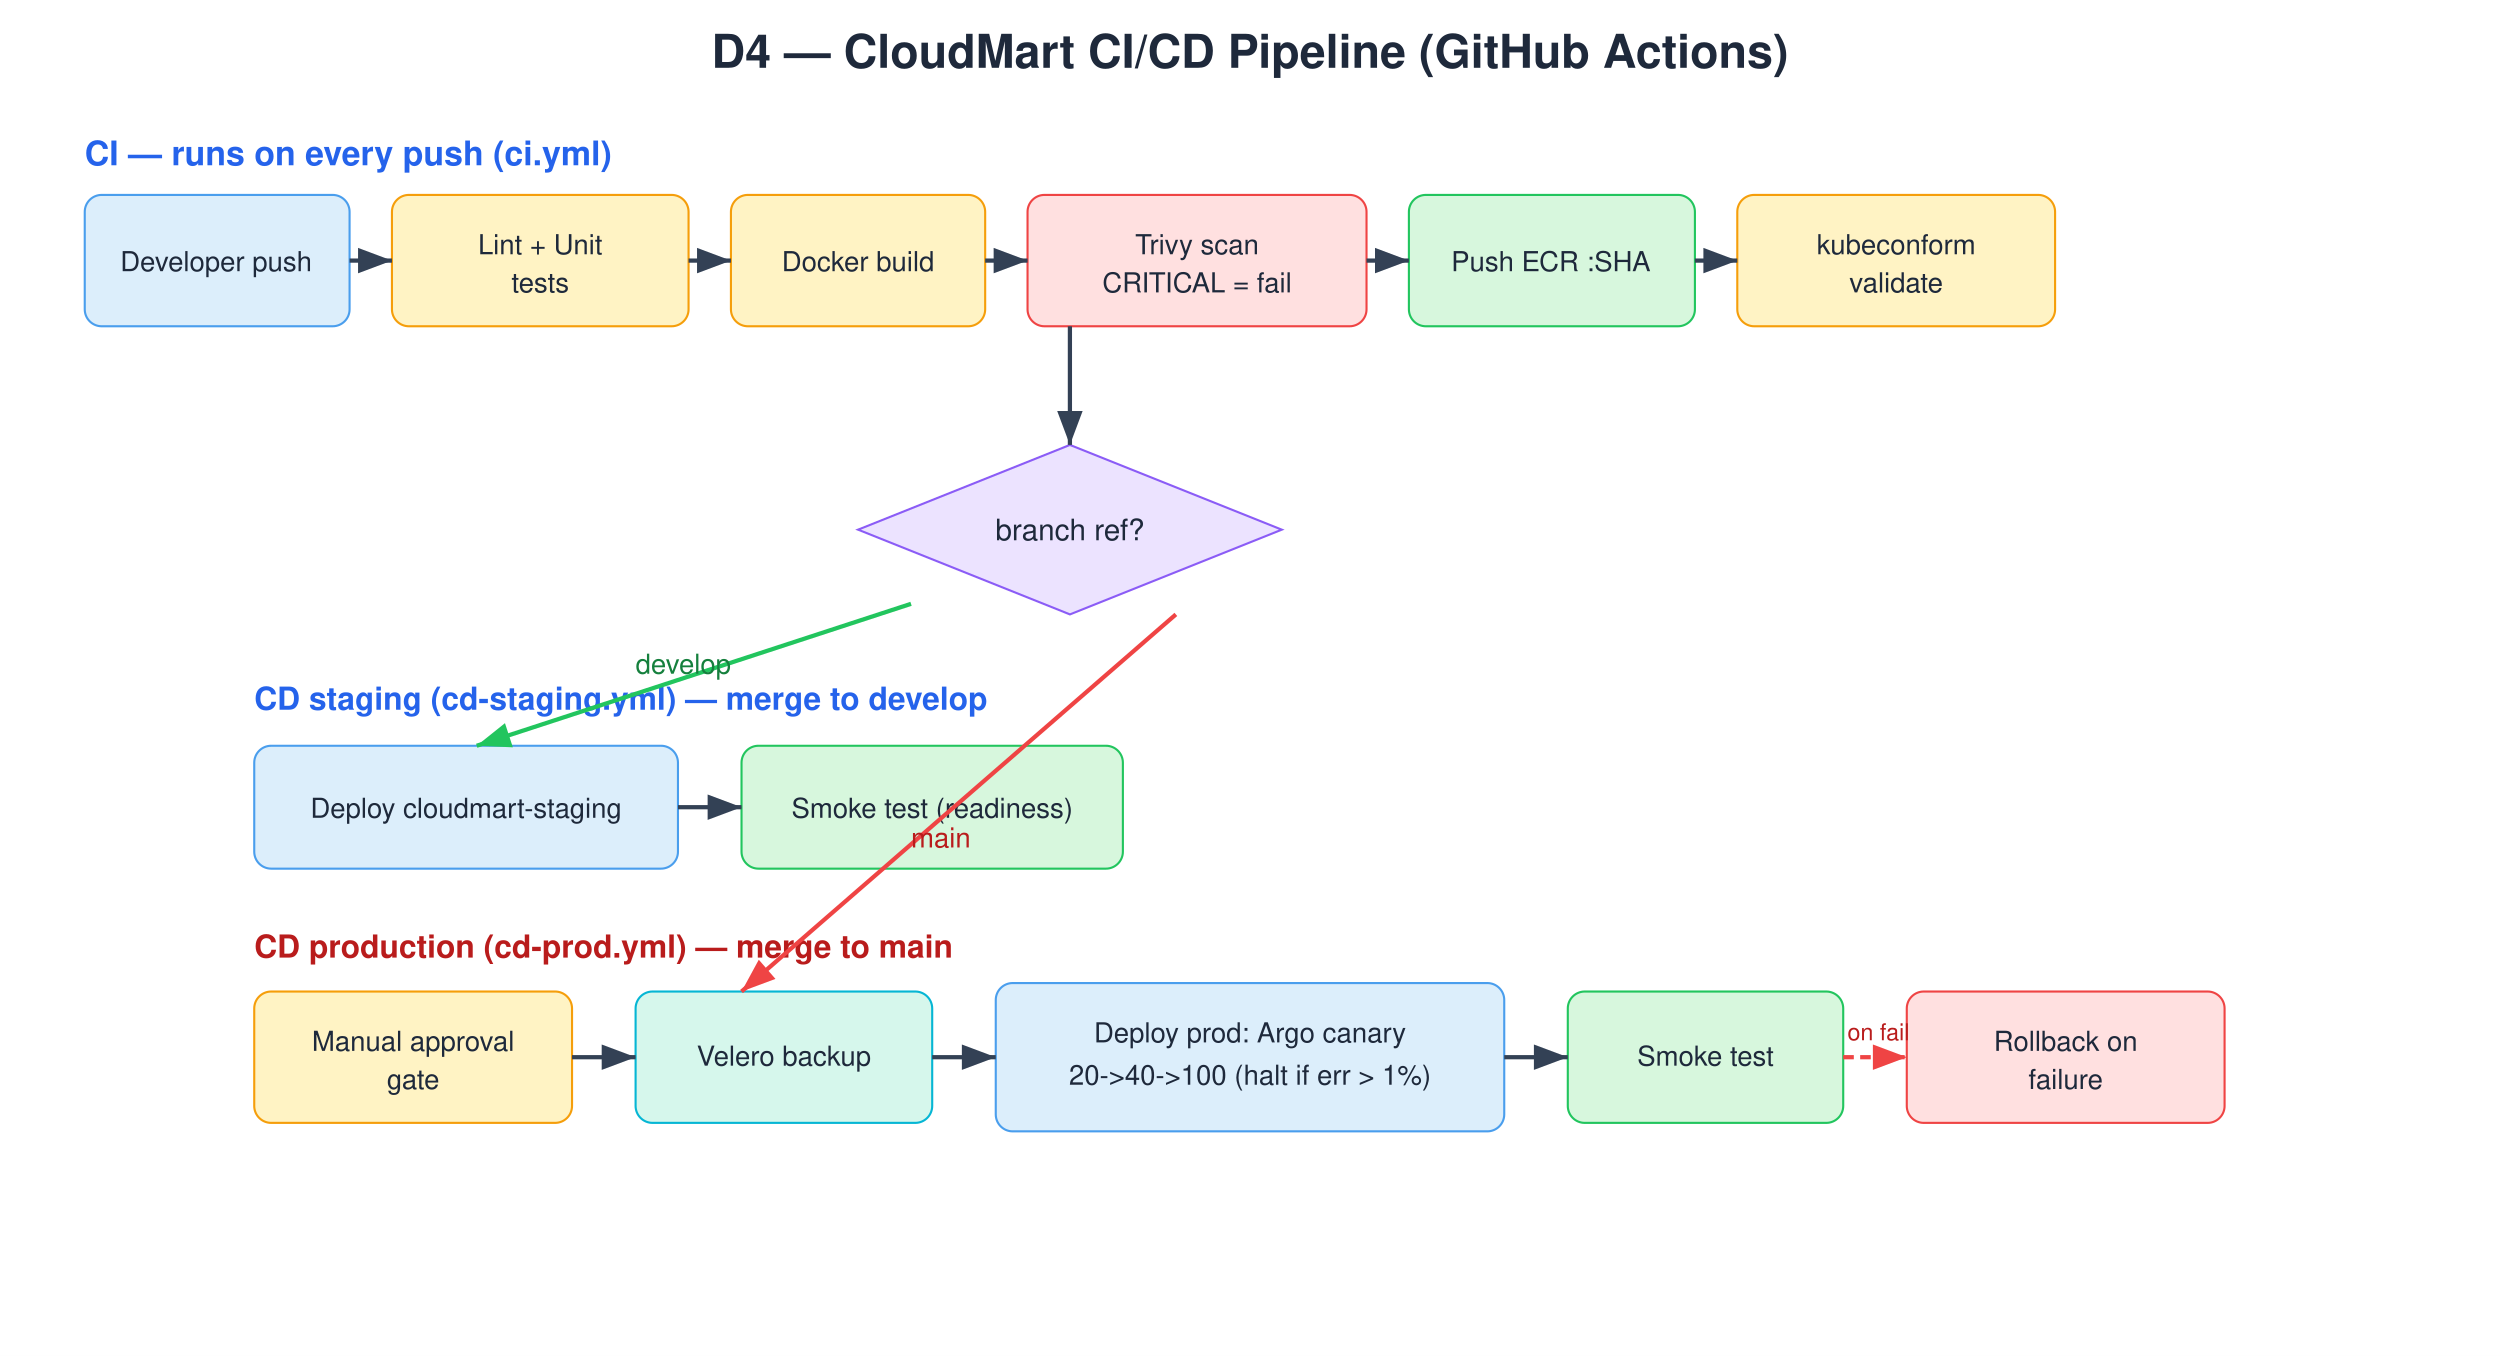
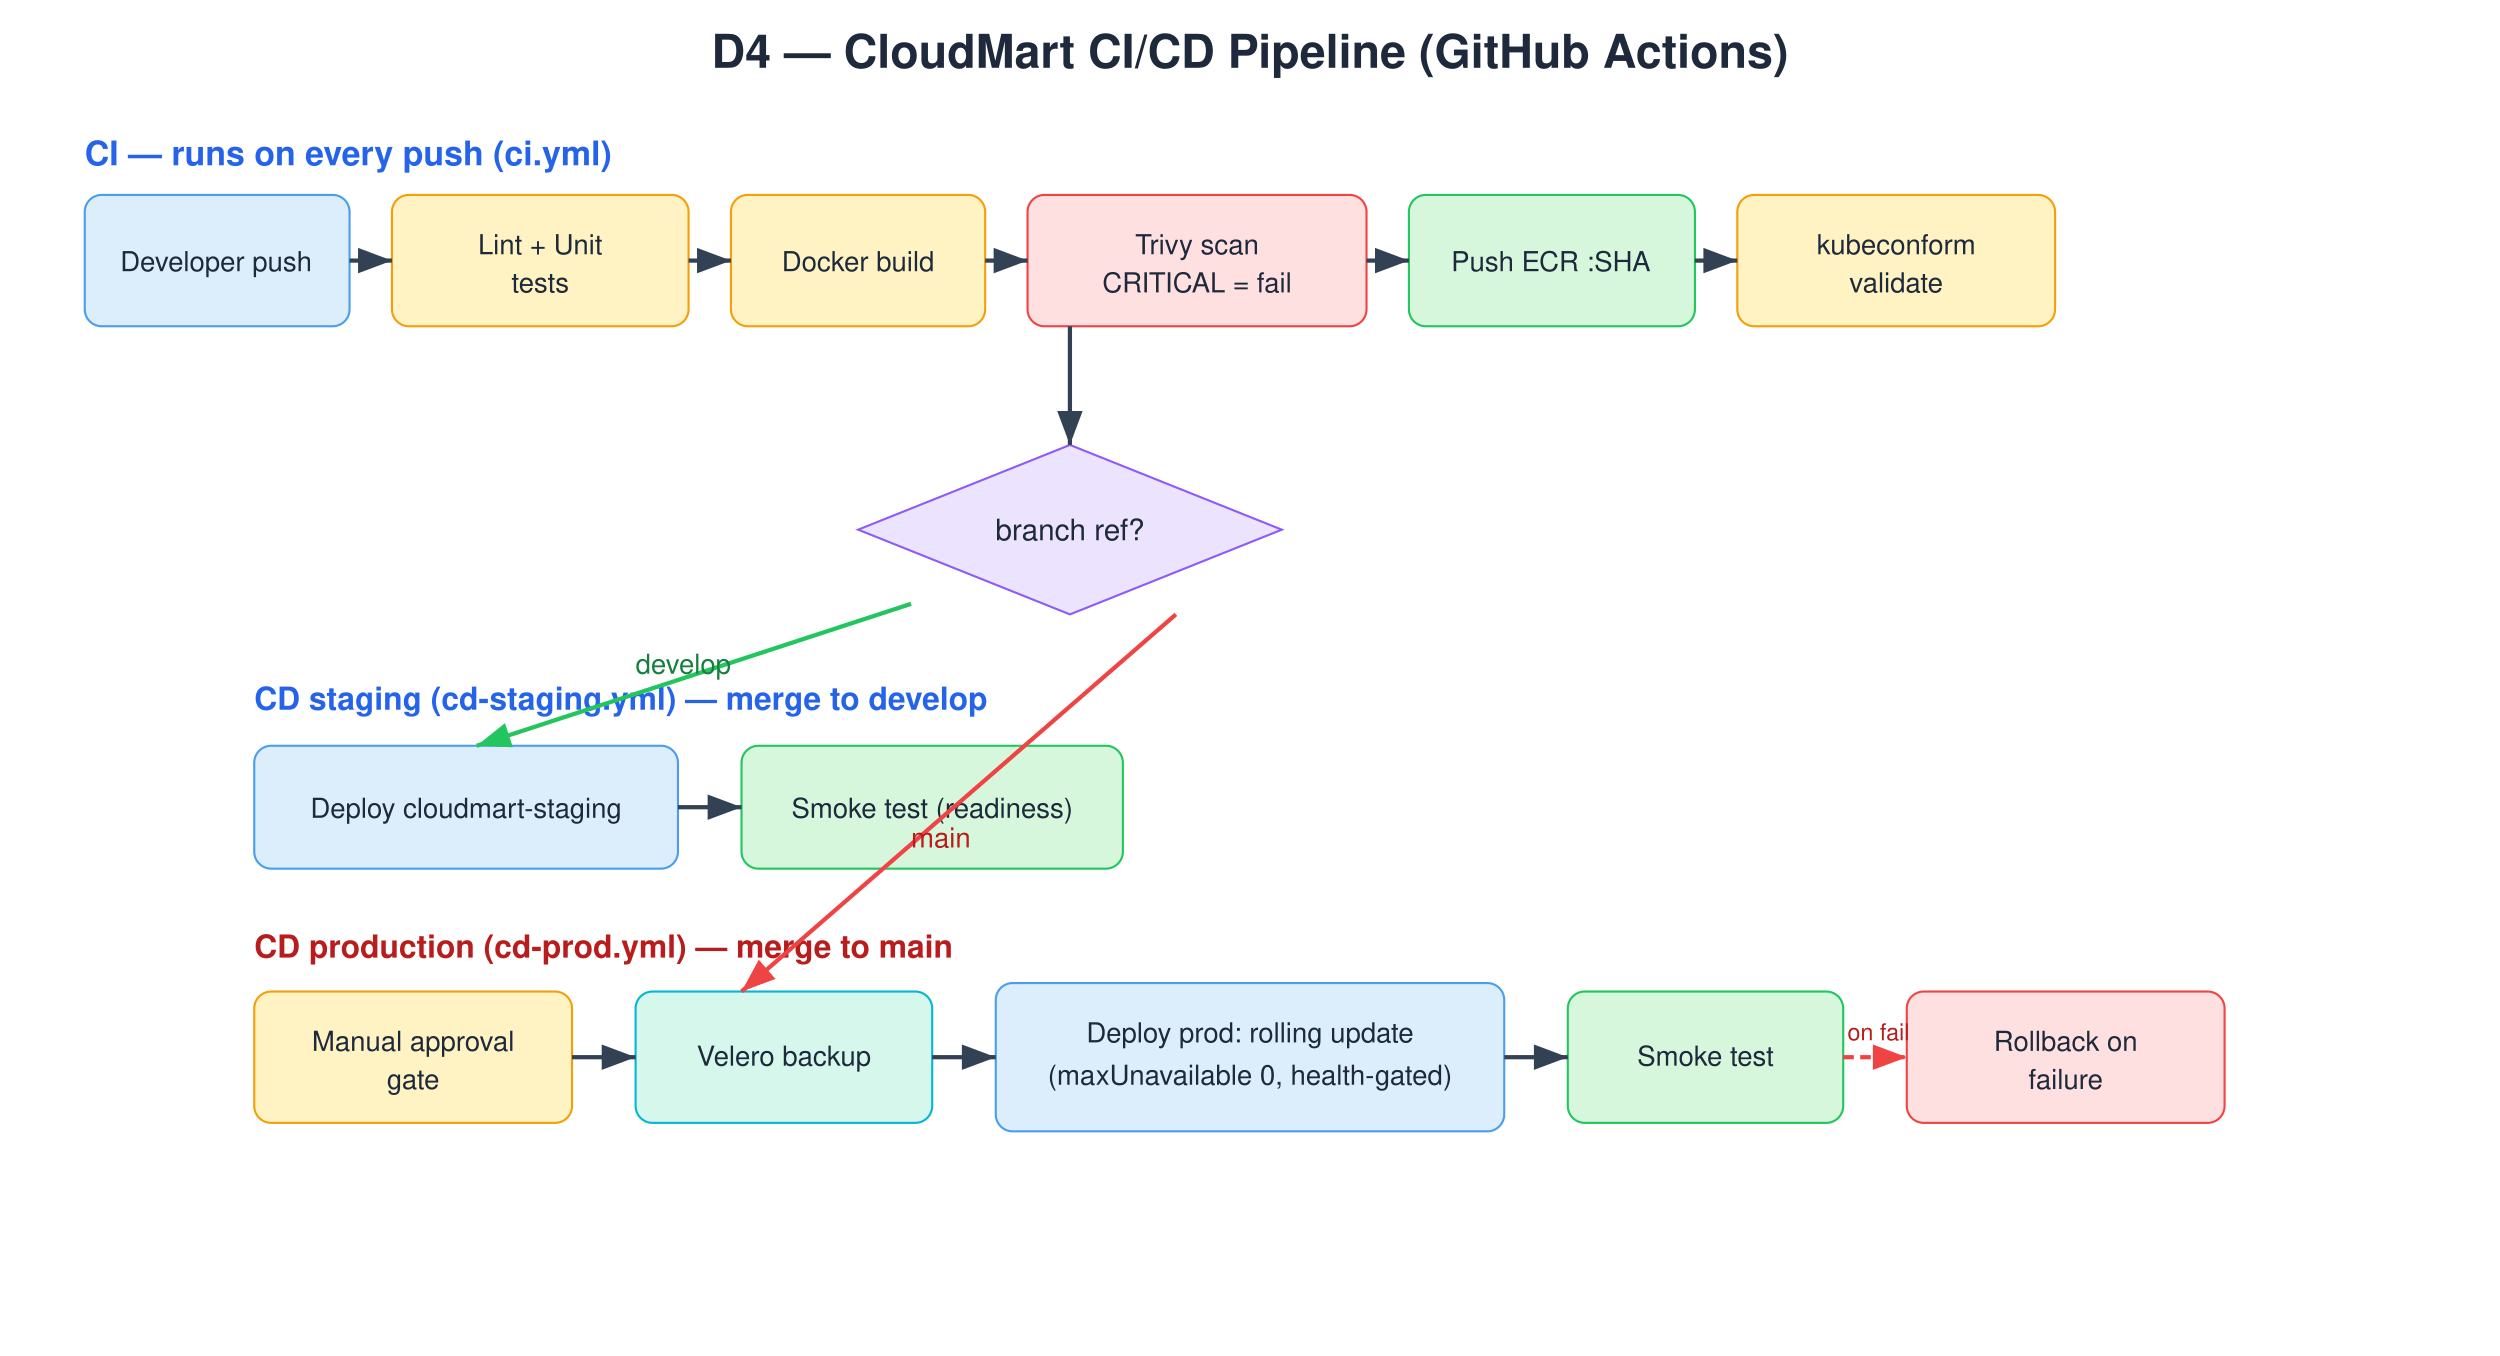
<svg xmlns="http://www.w3.org/2000/svg" viewBox="0 0 1180 640" font-family="Segoe UI, Helvetica, Arial, sans-serif">
  <defs>
    <marker id="ad" markerWidth="10" markerHeight="10" refX="8" refY="3" orient="auto">
      <path d="M0,0 L8,3 L0,6 Z" fill="#334155" />
    </marker>
    <marker id="ag" markerWidth="10" markerHeight="10" refX="8" refY="3" orient="auto">
      <path d="M0,0 L8,3 L0,6 Z" fill="#22c55e" />
    </marker>
    <marker id="ar" markerWidth="10" markerHeight="10" refX="8" refY="3" orient="auto">
      <path d="M0,0 L8,3 L0,6 Z" fill="#ef4444" />
    </marker>
  </defs>
  <rect width="1180" height="640" fill="#ffffff" />
  <text x="590" y="32" text-anchor="middle" font-size="22" font-weight="700" fill="#1e293b">D4 — CloudMart CI/CD Pipeline (GitHub Actions)</text>
  <text x="40" y="78" font-size="16" font-weight="600" fill="#2563eb">CI — runs on every push (ci.yml)</text>
  <rect x="40" y="92" width="125" height="62" rx="8" fill="#dceefb" stroke="#4a9eed" />
  <text x="102" y="128" text-anchor="middle" font-size="13" fill="#1e293b">Developer push</text>
  <rect x="185" y="92" width="140" height="62" rx="8" fill="#fff3c4" stroke="#f59e0b" />
  <text x="255" y="120" text-anchor="middle" font-size="13" fill="#1e293b">Lint + Unit</text>
  <text x="255" y="138" text-anchor="middle" font-size="13" fill="#1e293b">tests</text>
  <rect x="345" y="92" width="120" height="62" rx="8" fill="#fff3c4" stroke="#f59e0b" />
  <text x="405" y="128" text-anchor="middle" font-size="13" fill="#1e293b">Docker build</text>
  <rect x="485" y="92" width="160" height="62" rx="8" fill="#ffe0e0" stroke="#ef4444" />
  <text x="565" y="120" text-anchor="middle" font-size="13" fill="#1e293b">Trivy scan</text>
  <text x="565" y="138" text-anchor="middle" font-size="13" fill="#1e293b">CRITICAL = fail</text>
  <rect x="665" y="92" width="135" height="62" rx="8" fill="#d7f7dd" stroke="#22c55e" />
  <text x="732" y="128" text-anchor="middle" font-size="13" fill="#1e293b">Push ECR :SHA</text>
  <rect x="820" y="92" width="150" height="62" rx="8" fill="#fff3c4" stroke="#f59e0b" />
  <text x="895" y="120" text-anchor="middle" font-size="13" fill="#1e293b">kubeconform</text>
  <text x="895" y="138" text-anchor="middle" font-size="13" fill="#1e293b">validate</text>
  <line x1="165" y1="123" x2="185" y2="123" stroke="#334155" stroke-width="2" marker-end="url(#ad)" />
  <line x1="325" y1="123" x2="345" y2="123" stroke="#334155" stroke-width="2" marker-end="url(#ad)" />
  <line x1="465" y1="123" x2="485" y2="123" stroke="#334155" stroke-width="2" marker-end="url(#ad)" />
  <line x1="645" y1="123" x2="665" y2="123" stroke="#334155" stroke-width="2" marker-end="url(#ad)" />
  <line x1="800" y1="123" x2="820" y2="123" stroke="#334155" stroke-width="2" marker-end="url(#ad)" />
  <polygon points="505,210 605,250 505,290 405,250" fill="#ece3ff" stroke="#8b5cf6" />
  <text x="505" y="255" text-anchor="middle" font-size="14" fill="#1e293b">branch ref?</text>
  <line x1="505" y1="154" x2="505" y2="210" stroke="#334155" stroke-width="2" marker-end="url(#ad)" />
  <text x="120" y="335" font-size="15" font-weight="600" fill="#2563eb">CD staging (cd-staging.yml) — merge to develop</text>
  <rect x="120" y="352" width="200" height="58" rx="8" fill="#dceefb" stroke="#4a9eed" />
  <text x="220" y="386" text-anchor="middle" font-size="13" fill="#1e293b">Deploy cloudmart-staging</text>
  <rect x="350" y="352" width="180" height="58" rx="8" fill="#d7f7dd" stroke="#22c55e" />
  <text x="440" y="386" text-anchor="middle" font-size="13" fill="#1e293b">Smoke test (readiness)</text>
  <line x1="320" y1="381" x2="350" y2="381" stroke="#334155" stroke-width="2" marker-end="url(#ad)" />
  <line x1="430" y1="285" x2="225" y2="352" stroke="#22c55e" stroke-width="2" marker-end="url(#ag)" />
  <text x="300" y="318" font-size="13" fill="#15803d">develop</text>
  <text x="120" y="452" font-size="15" font-weight="600" fill="#b91c1c">CD production (cd-prod.yml) — merge to main</text>
  <rect x="120" y="468" width="150" height="62" rx="8" fill="#fff3c4" stroke="#f59e0b" />
  <text x="195" y="496" text-anchor="middle" font-size="13" fill="#1e293b">Manual approval</text>
  <text x="195" y="514" text-anchor="middle" font-size="13" fill="#1e293b">gate</text>
  <rect x="300" y="468" width="140" height="62" rx="8" fill="#d6f7ec" stroke="#06b6d4" />
  <text x="370" y="503" text-anchor="middle" font-size="13" fill="#1e293b">Velero backup</text>
  <rect x="470" y="464" width="240" height="70" rx="8" fill="#dceefb" stroke="#4a9eed" />
-   <text x="590" y="492" text-anchor="middle" font-size="13" fill="#1e293b">Deploy prod: Argo canary</text>
-   <text x="590" y="512" text-anchor="middle" font-size="13" fill="#1e293b">20-&gt;40-&gt;100 (halt if err &gt; 1%)</text>
+   <text x="590" y="492" text-anchor="middle" font-size="13" fill="#1e293b">Deploy prod: rolling update</text>
+   <text x="590" y="512" text-anchor="middle" font-size="13" fill="#1e293b">(maxUnavailable 0, health-gated)</text>
  <rect x="740" y="468" width="130" height="62" rx="8" fill="#d7f7dd" stroke="#22c55e" />
  <text x="805" y="503" text-anchor="middle" font-size="13" fill="#1e293b">Smoke test</text>
  <rect x="900" y="468" width="150" height="62" rx="8" fill="#ffe0e0" stroke="#ef4444" />
  <text x="975" y="496" text-anchor="middle" font-size="13" fill="#1e293b">Rollback on</text>
  <text x="975" y="514" text-anchor="middle" font-size="13" fill="#1e293b">failure</text>
  <line x1="270" y1="499" x2="300" y2="499" stroke="#334155" stroke-width="2" marker-end="url(#ad)" />
  <line x1="440" y1="499" x2="470" y2="499" stroke="#334155" stroke-width="2" marker-end="url(#ad)" />
  <line x1="710" y1="499" x2="740" y2="499" stroke="#334155" stroke-width="2" marker-end="url(#ad)" />
  <line x1="870" y1="499" x2="900" y2="499" stroke="#ef4444" stroke-width="2" stroke-dasharray="5 3" marker-end="url(#ar)" />
  <text x="872" y="491" font-size="11" fill="#b91c1c">on fail</text>
  <line x1="555" y1="290" x2="350" y2="468" stroke="#ef4444" stroke-width="2" marker-end="url(#ar)" />
  <text x="430" y="400" font-size="13" fill="#b91c1c">main</text>
</svg>
